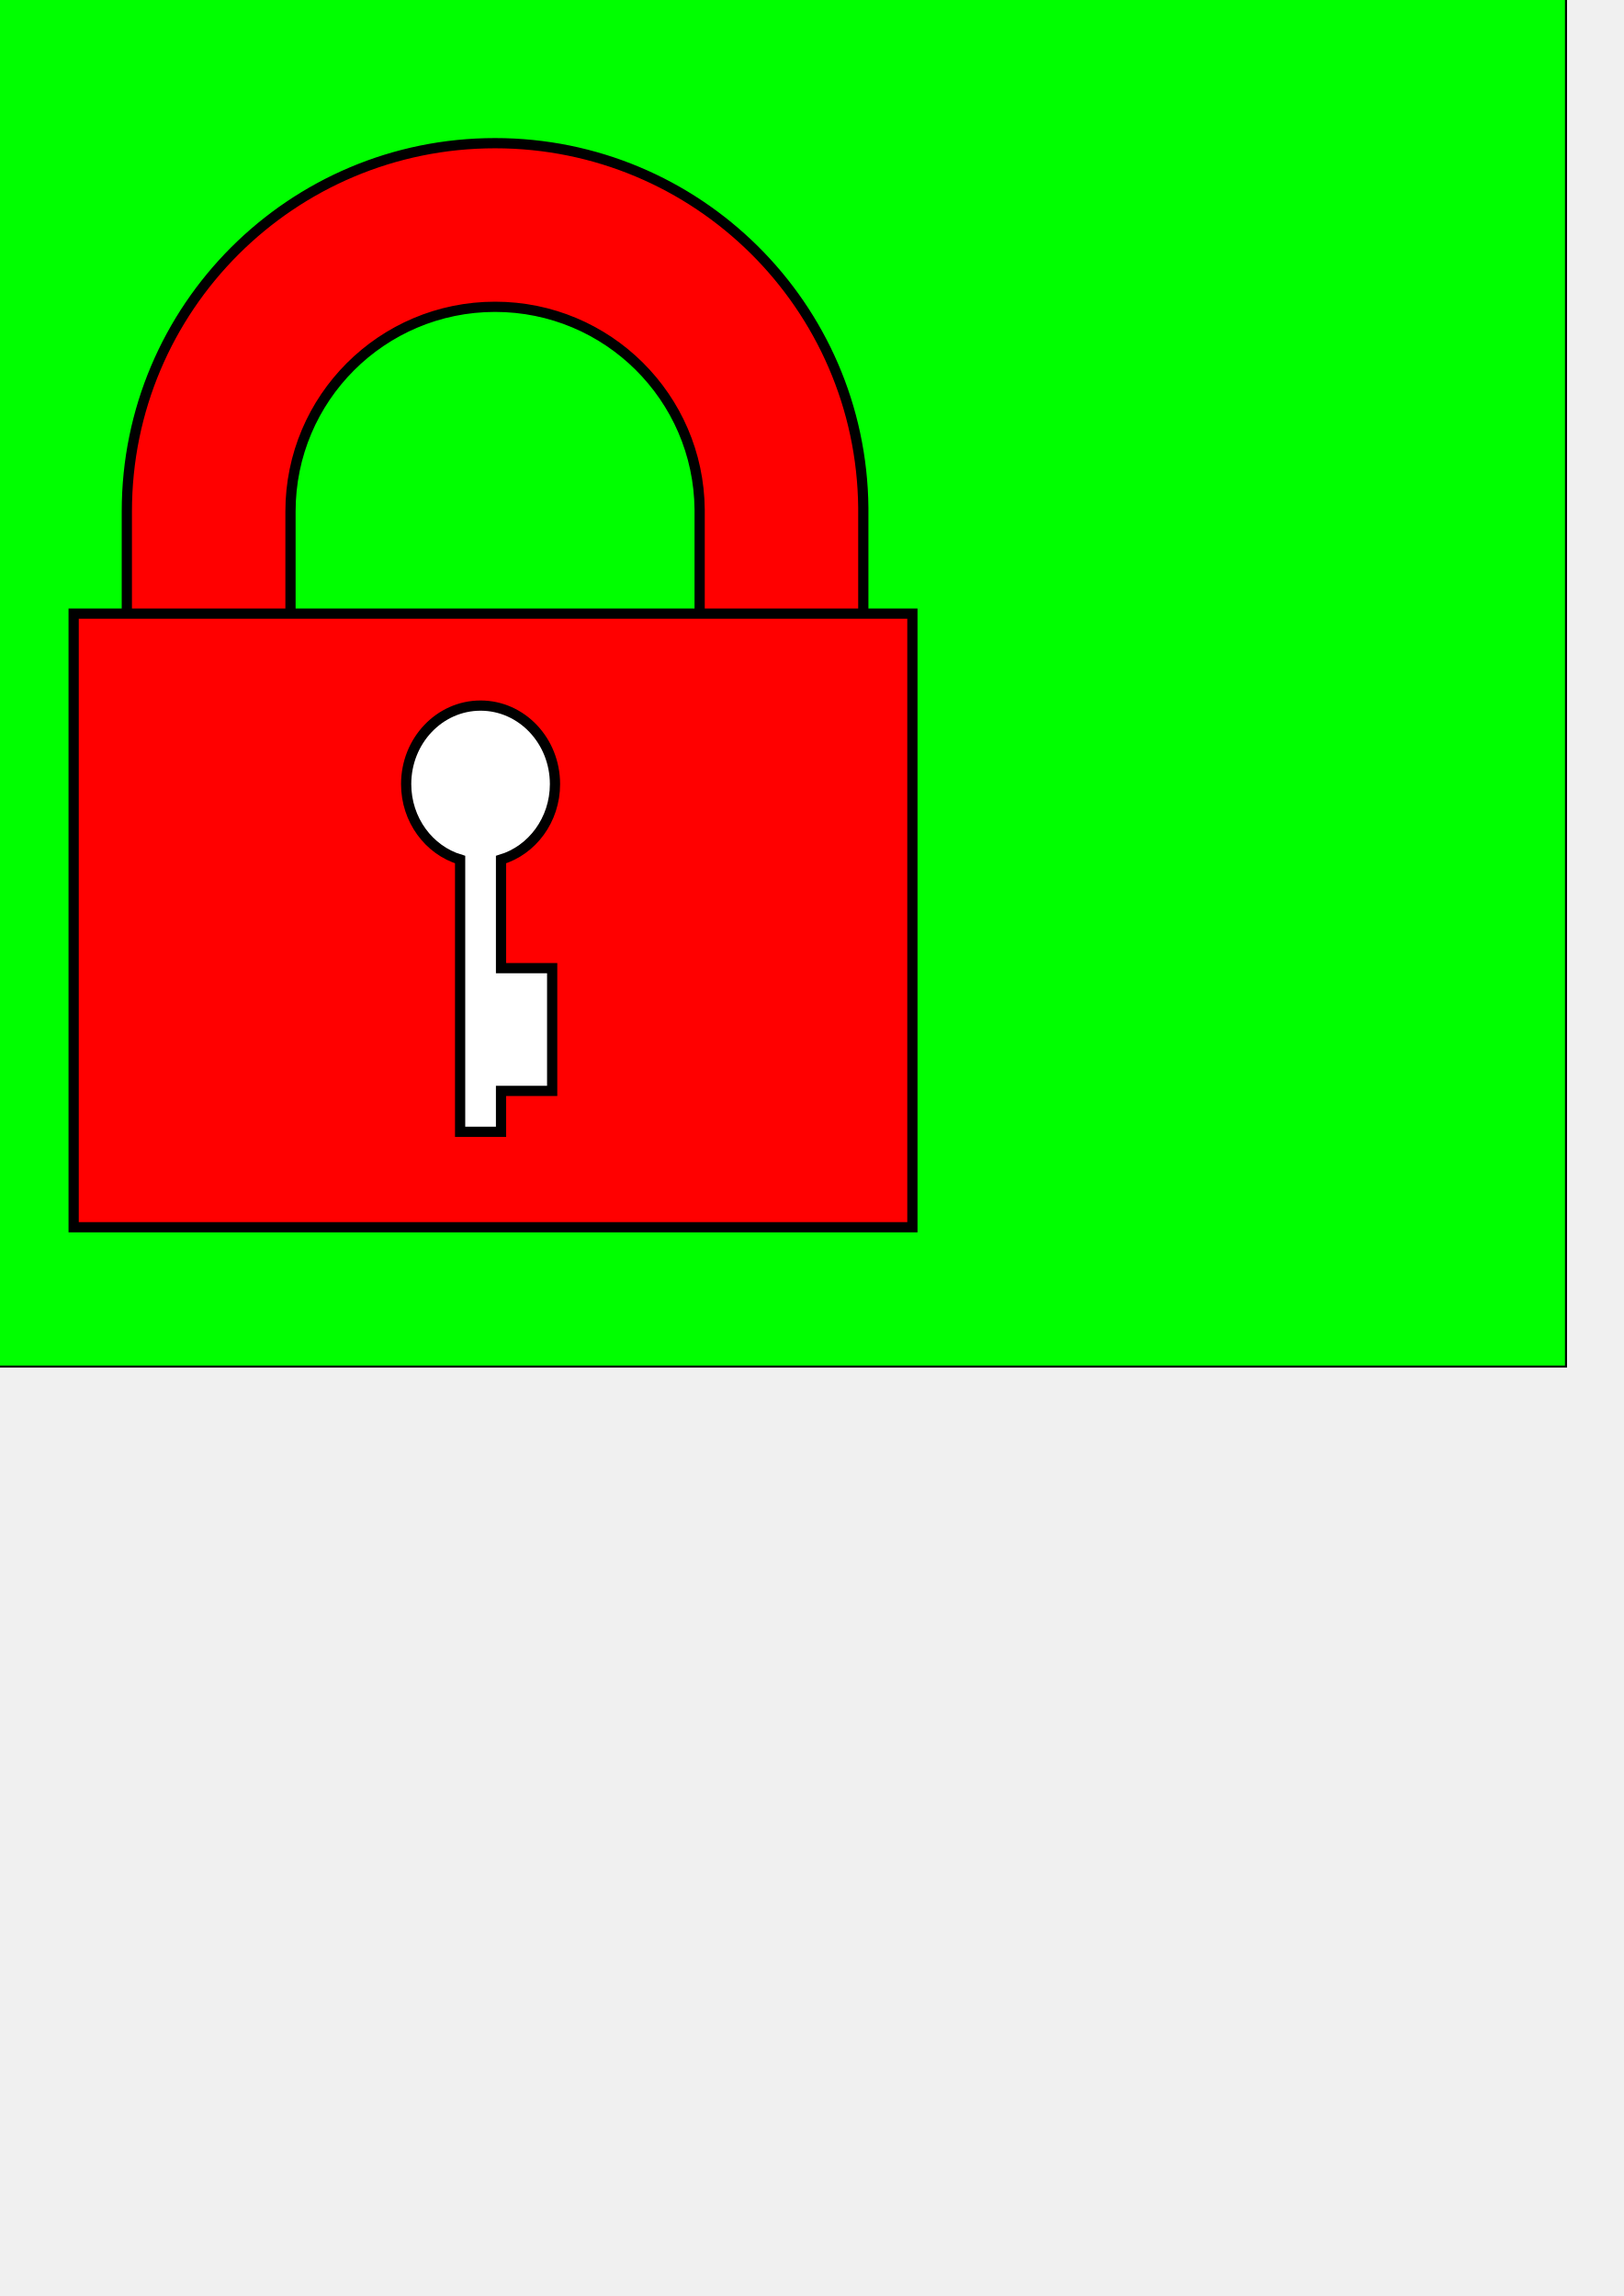
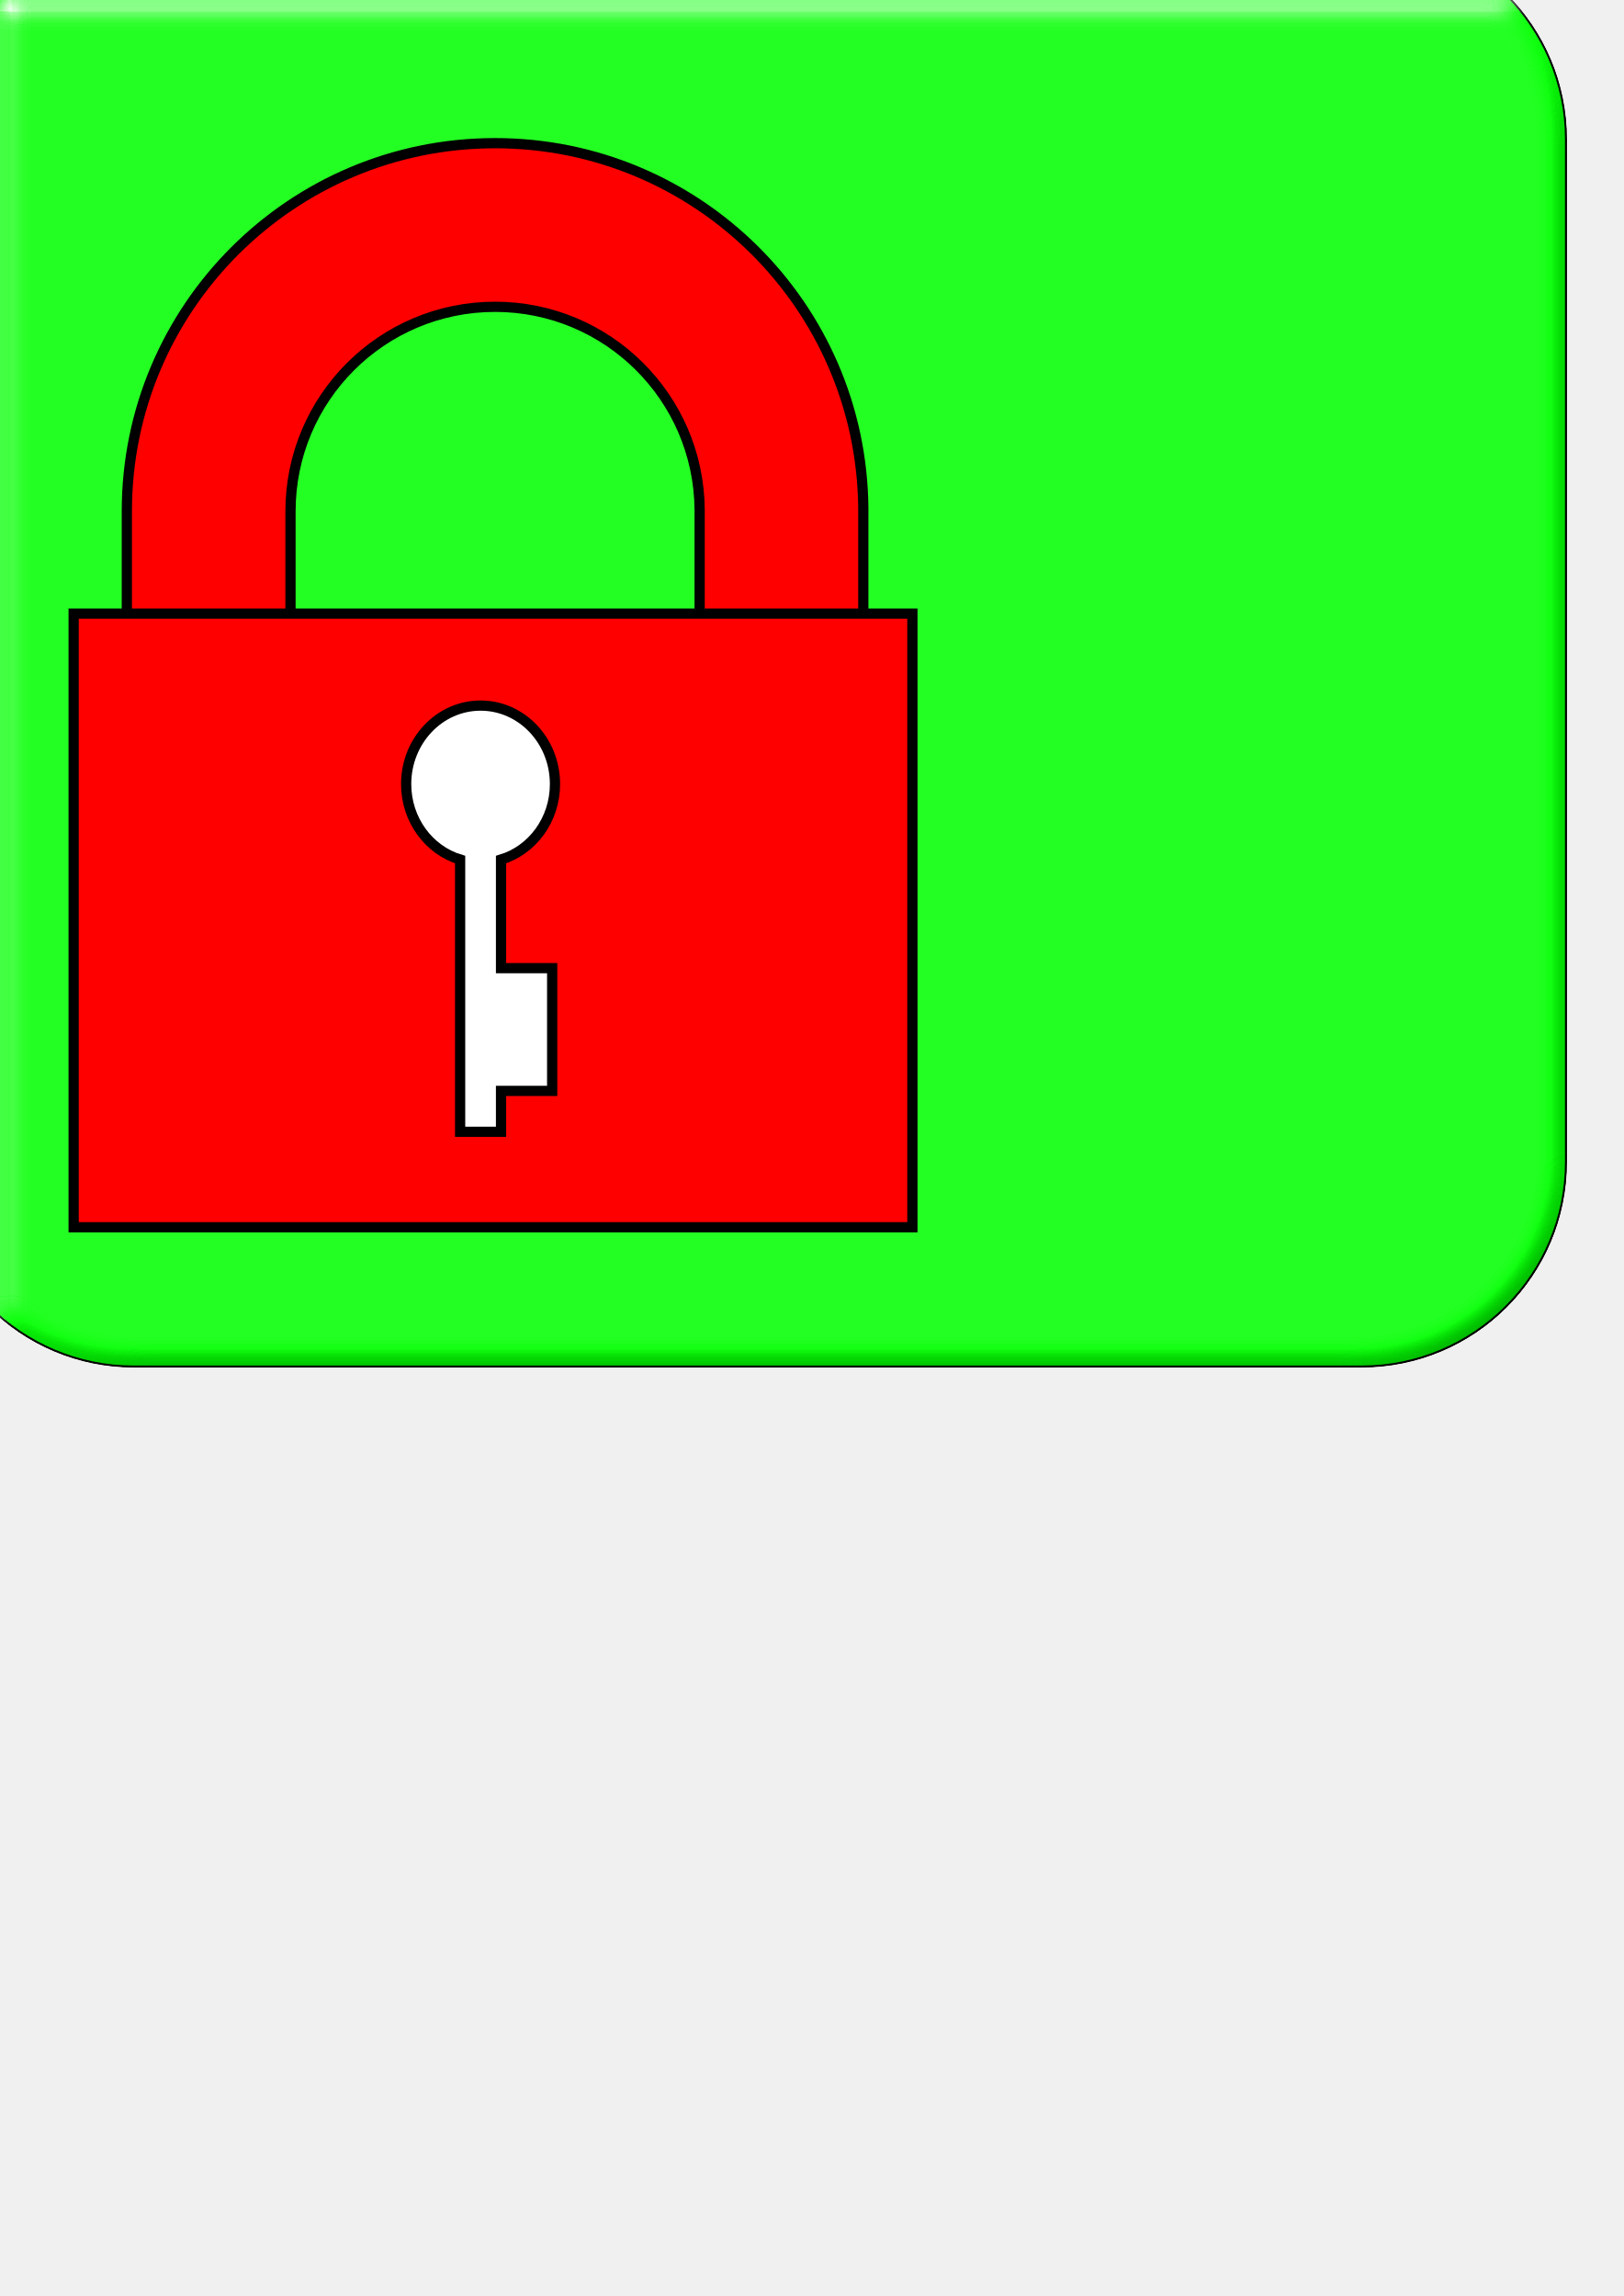
<svg xmlns="http://www.w3.org/2000/svg" width="210mm" height="297mm" id="svg2" version="1.1">
  <defs id="defs4">
-     </defs>
+     <filter id="filter3147" x="0" y="0" width="1" height="1" color-interpolation-filters="sRGB">
+       <feGaussianBlur id="feGaussianBlur3149" stdDeviation="2.3" in="SourceAlpha" result="result0" />
+       <feMorphology id="feMorphology3151" in="SourceAlpha" radius="6.6" result="result1" />
+       <feGaussianBlur id="feGaussianBlur3153" stdDeviation="8.9" in="result1" />
+       <feColorMatrix id="feColorMatrix3155" values="1 0 0 0 0 0 1 0 0 0 0 0 1 0 0 0 0 0 0.3 0" result="result91" />
+       <feComposite id="feComposite3157" in2="result91" in="result0" operator="out" result="result2" />
+       <feGaussianBlur id="feGaussianBlur3159" stdDeviation="1.7" result="result4" />
+       <feDiffuseLighting id="feDiffuseLighting3161" surfaceScale="10" result="result92">
+         <feDistantLight id="feDistantLight3163" azimuth="225" elevation="45" />
+       </feDiffuseLighting>
+       <feBlend id="feBlend3165" in2="SourceGraphic" mode="multiply" result="result93" />
+       <feComposite id="feComposite3167" in2="SourceAlpha" operator="in" result="result3" />
+       <feSpecularLighting id="feSpecularLighting3169" in="result4" surfaceScale="5" specularExponent="17.9" result="result94">
+         <feDistantLight id="feDistantLight3171" azimuth="225" elevation="45" />
+       </feSpecularLighting>
+       <feComposite id="feComposite3173" in2="result3" operator="atop" result="fbSourceGraphic" />
+       <feColorMatrix result="fbSourceGraphicAlpha" in="fbSourceGraphic" values="0 0 0 -1 0 0 0 0 -1 0 0 0 0 -1 0 0 0 0 1 0" id="feColorMatrix3181" />
+       <feGaussianBlur id="feGaussianBlur3183" stdDeviation="10" result="result8" in="fbSourceGraphic" />
+       <feComposite id="feComposite3185" in2="result8" result="result6" in="fbSourceGraphic" operator="in" />
+       <feComposite id="feComposite3187" in2="result6" operator="in" result="result11" />
+       <feFlood id="feFlood3189" result="result10" in="result11" flood-opacity="1" flood-color="rgb(255,222,85)" />
+       <feBlend id="feBlend3191" in2="result10" mode="normal" in="result11" result="result12" />
+       <feComposite id="feComposite3193" in2="fbSourceGraphic" result="result2" operator="in" in="result12" />
+     </filter>
+     <filter id="filter3288" x="-0.25" y="-0.25" width="1.5" height="1.5" color-interpolation-filters="sRGB">
+       <feGaussianBlur id="feGaussianBlur3290" stdDeviation="1" result="result1" />
+       <feComposite id="feComposite3292" in2="result1" in="result1" result="result4" operator="in" />
+       <feGaussianBlur id="feGaussianBlur3294" stdDeviation="7" result="result6" in="result4" />
+       <feComposite id="feComposite3296" in2="result4" operator="over" in="result6" result="result8" />
+       <feComposite id="feComposite3298" in2="result8" operator="in" result="fbSourceGraphic" in="result6" />
+       <feSpecularLighting id="feSpecularLighting3300" specularExponent="45" specularConstant="2" surfaceScale="2.5" lighting-color="rgb(255,255,255)" result="result1" in="fbSourceGraphic">
+         <fePointLight id="fePointLight3302" z="20000" y="-10000" x="-5000" />
+       </feSpecularLighting>
+       <feComposite id="feComposite3304" in2="fbSourceGraphic" operator="in" result="result2" in="result1" />
+       <feComposite id="feComposite3306" in2="result2" k3="1.5" k2="1.2" operator="arithmetic" result="result4" in="fbSourceGraphic" />
+       <feComposite id="feComposite3308" in2="result4" operator="over" in="result9" result="result9" />
+       <feBlend id="feBlend3310" in2="result9" mode="screen" />
+     </filter>
+     <filter id="filter3520" color-interpolation-filters="sRGB">
+       <feGaussianBlur id="feGaussianBlur3522" stdDeviation="6" in="SourceGraphic" result="result0" />
+       <feDiffuseLighting id="feDiffuseLighting3524" lighting-color="rgb(255,255,255)" diffuseConstant="1" surfaceScale="4" result="result5">
+         <feDistantLight id="feDistantLight3526" elevation="45" azimuth="235" />
+       </feDiffuseLighting>
+       <feComposite id="feComposite3528" in2="SourceGraphic" k1="1.4" in="result5" result="fbSourceGraphic" operator="arithmetic" />
+       <feGaussianBlur id="feGaussianBlur3530" result="result0" in="fbSourceGraphic" stdDeviation="6" />
+       <feSpecularLighting id="feSpecularLighting3532" specularExponent="25" specularConstant="1" surfaceScale="4" lighting-color="rgb(255,255,255)" result="result1" in="result0">
+         <feDistantLight id="feDistantLight3534" azimuth="235" elevation="45" />
+       </feSpecularLighting>
+       <feComposite id="feComposite3536" in2="result1" k3="1" k2="1" operator="arithmetic" result="result4" in="fbSourceGraphic" />
+       <feComposite id="feComposite3538" in2="SourceGraphic" operator="in" result="result2" in="result4" />
+     </filter>
+   </defs>
  <g id="layer1">
-     <rect style="color:#00ff00;fill:#00ff00;fill-opacity:1;fill-rule:evenodd;stroke:#000000;stroke-width:1px;stroke-linecap:butt;stroke-linejoin:miter;stroke-miterlimit:4;stroke-opacity:1;stroke-dasharray:none;stroke-dashoffset:0;marker:none;visibility:visible;display:inline;overflow:visible;enable-background:accumulate" id="rect2824" width="800" height="700" x="-34.506" y="-31.882" />
+     <rect style="color:#00ff00;fill:#00ff00;fill-opacity:1;fill-rule:evenodd;stroke:#000000;stroke-width:1px;stroke-linecap:butt;stroke-linejoin:miter;stroke-miterlimit:4;stroke-opacity:1;stroke-dasharray:none;stroke-dashoffset:0;marker:none;visibility:visible;display:inline;overflow:visible;filter:url(#filter3520);enable-background:accumulate" id="rect2824" width="800" height="700" x="-34.506" y="-31.882" ry="100" />
    <g id="g3017" transform="translate(-108,0)">
      <path id="path2906" d="m 350,70 c -99.411,-7.3e-4 -179.999,80.589 -180,180 l 0,200 80,0 0,-200 c 0,-55.228 44.772,-100 100,-100 54.927,0 99.515,44.281 100,99.094 0.003,0.301 0,0.605 0,0.906 l 0,198.188 80,0 0,-199.812 c -5.7e-4,-0.062 6.3e-4,-0.125 0,-0.188 C 529.007,149.503 448.713,70.001 350,70 z" style="fill:#ff0000;fill-rule:evenodd;stroke:#000000;stroke-width:5px;stroke-linecap:butt;stroke-linejoin:miter;stroke-opacity:1" />
      <rect y="300" x="144" height="300" width="410" id="rect2934" style="fill:#ff0000;fill-rule:evenodd;stroke:#000000;stroke-width:5px;stroke-linecap:butt;stroke-linejoin:miter;stroke-opacity:1" />
      <path id="path3734" d="m 342.914,344.965 c -20.084,0 -36.375,17.175 -36.375,38.375 0,17.538 11.155,32.32 26.375,36.906 l 0,133.094 20,0 0,-20 25,0 0,-60 -25,0 0,-53.094 c 15.22,-4.586 26.375,-19.368 26.375,-36.906 0,-21.2 -16.291,-38.375 -36.375,-38.375 z" style="fill:#ffffff;fill-rule:evenodd;stroke:#000000;stroke-width:5px;stroke-linecap:butt;stroke-linejoin:miter;stroke-opacity:1" />
    </g>
  </g>
</svg>
